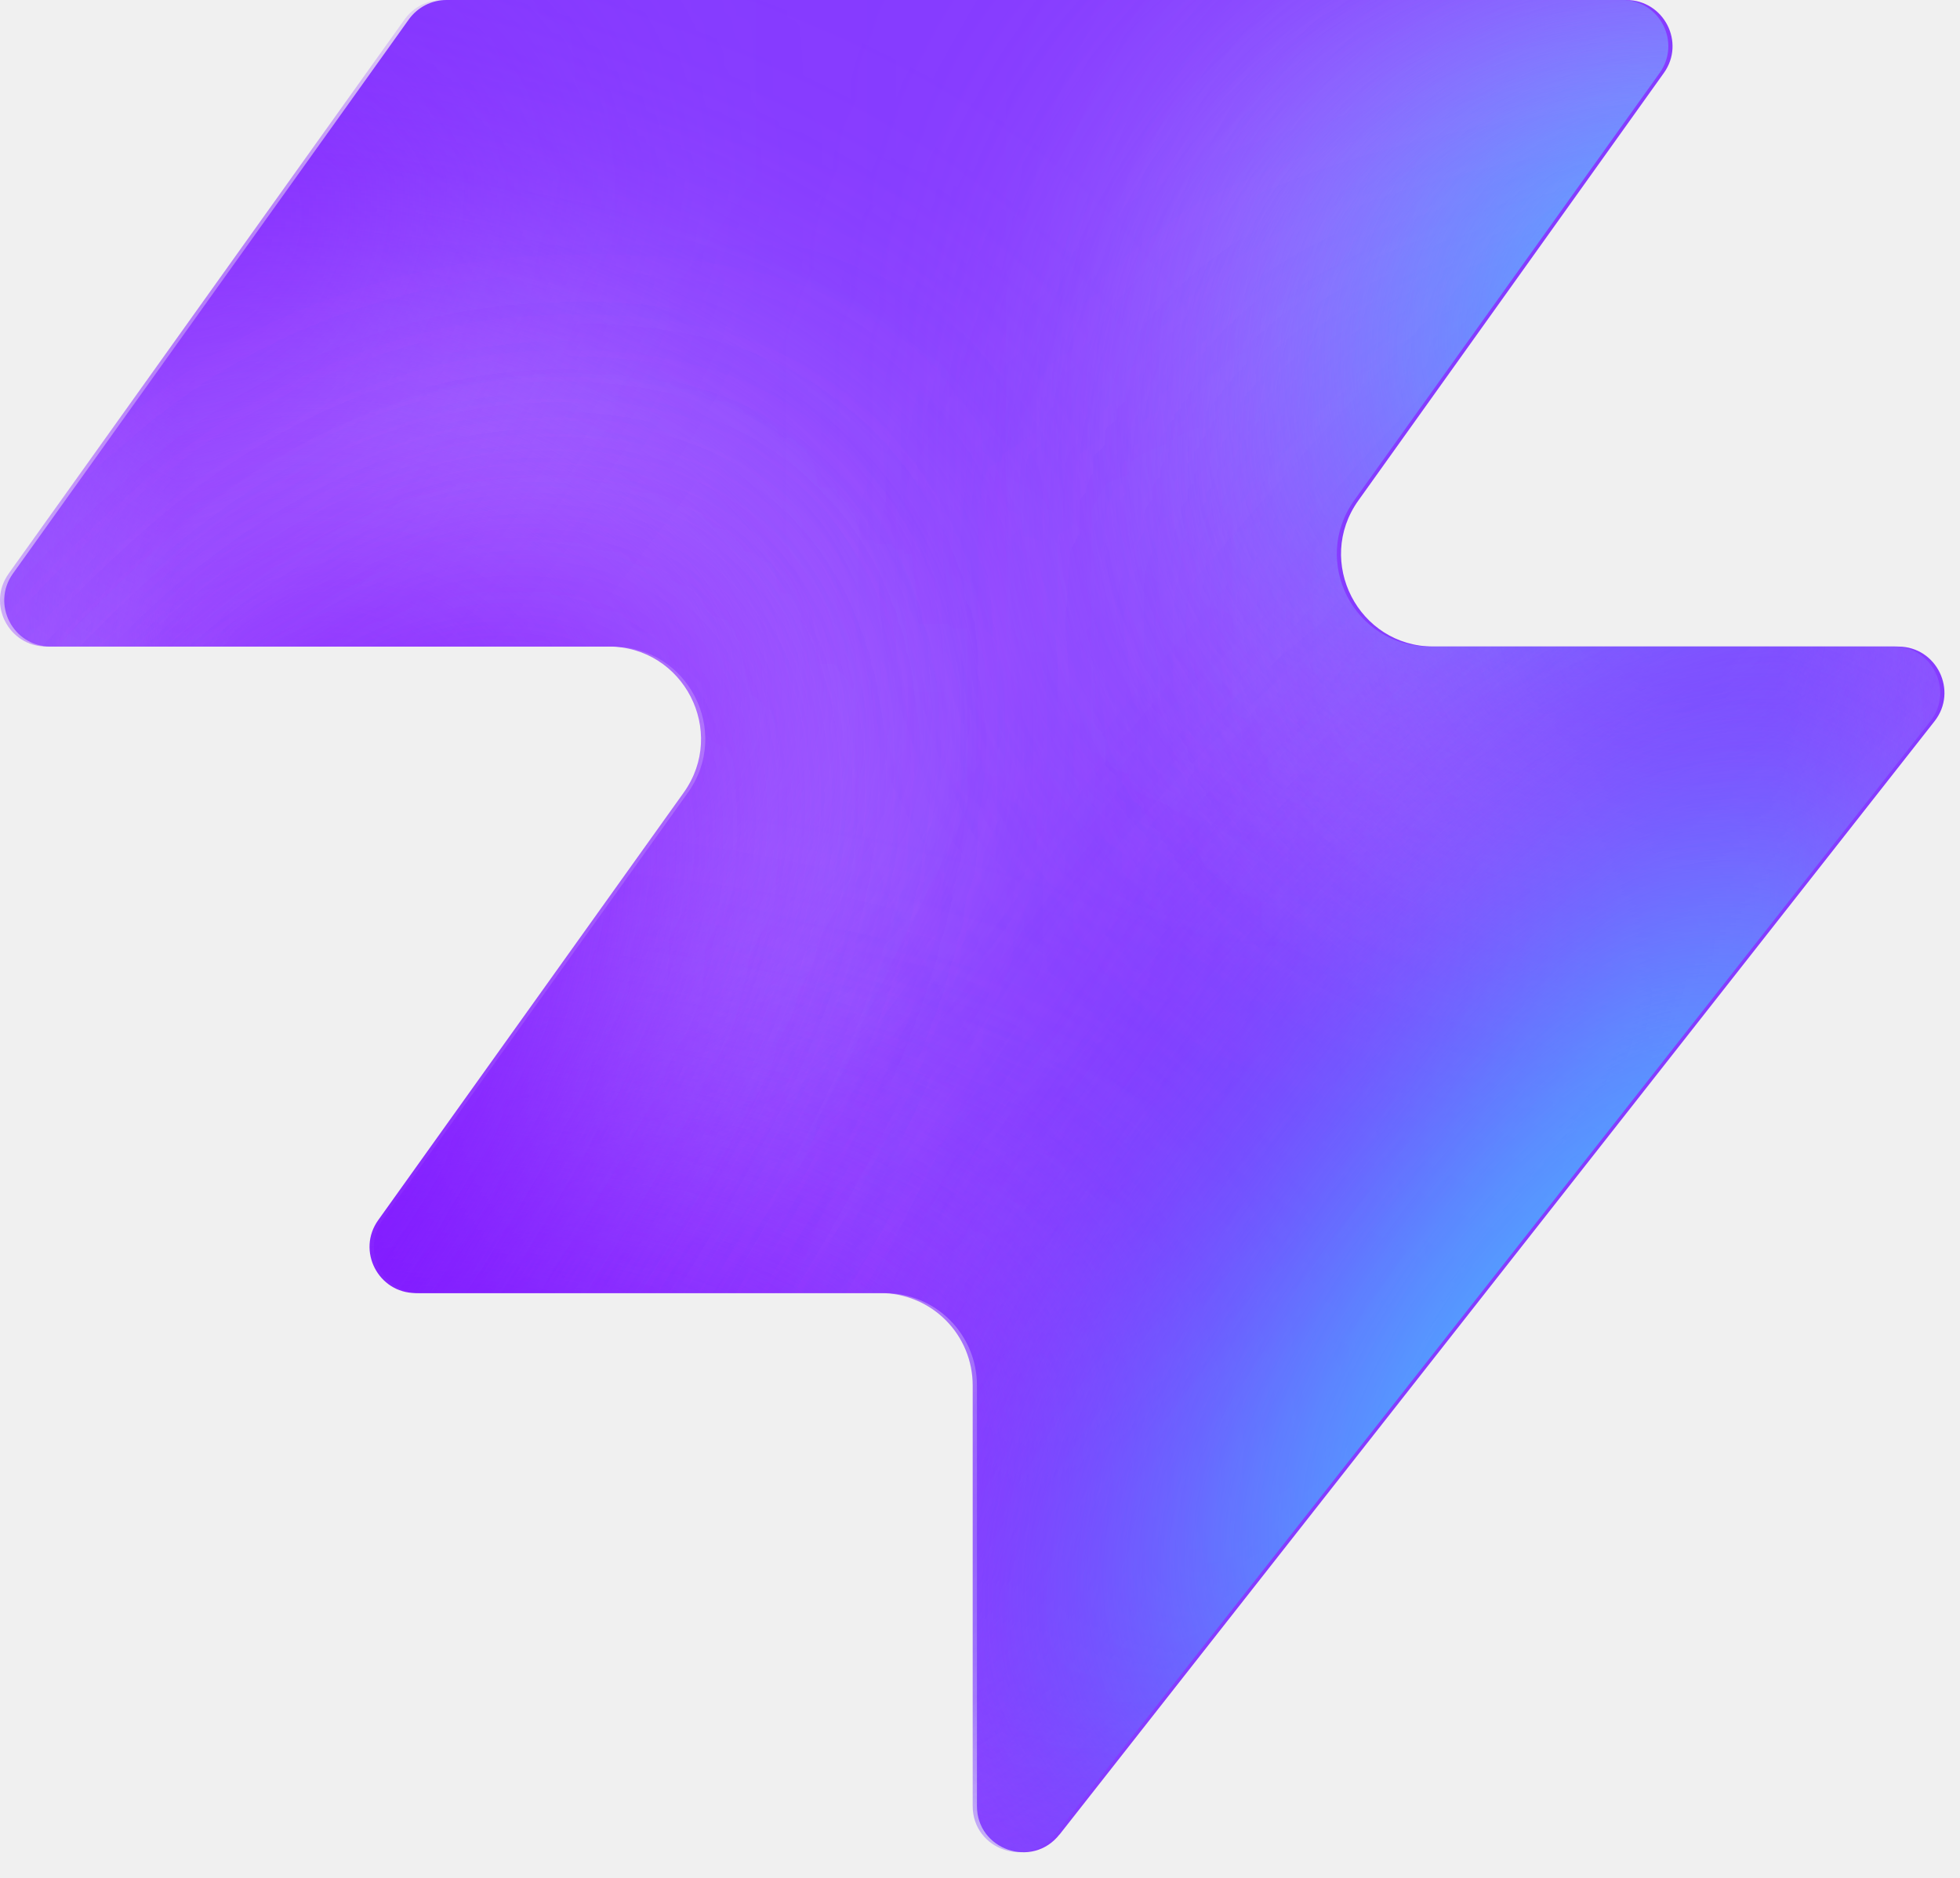
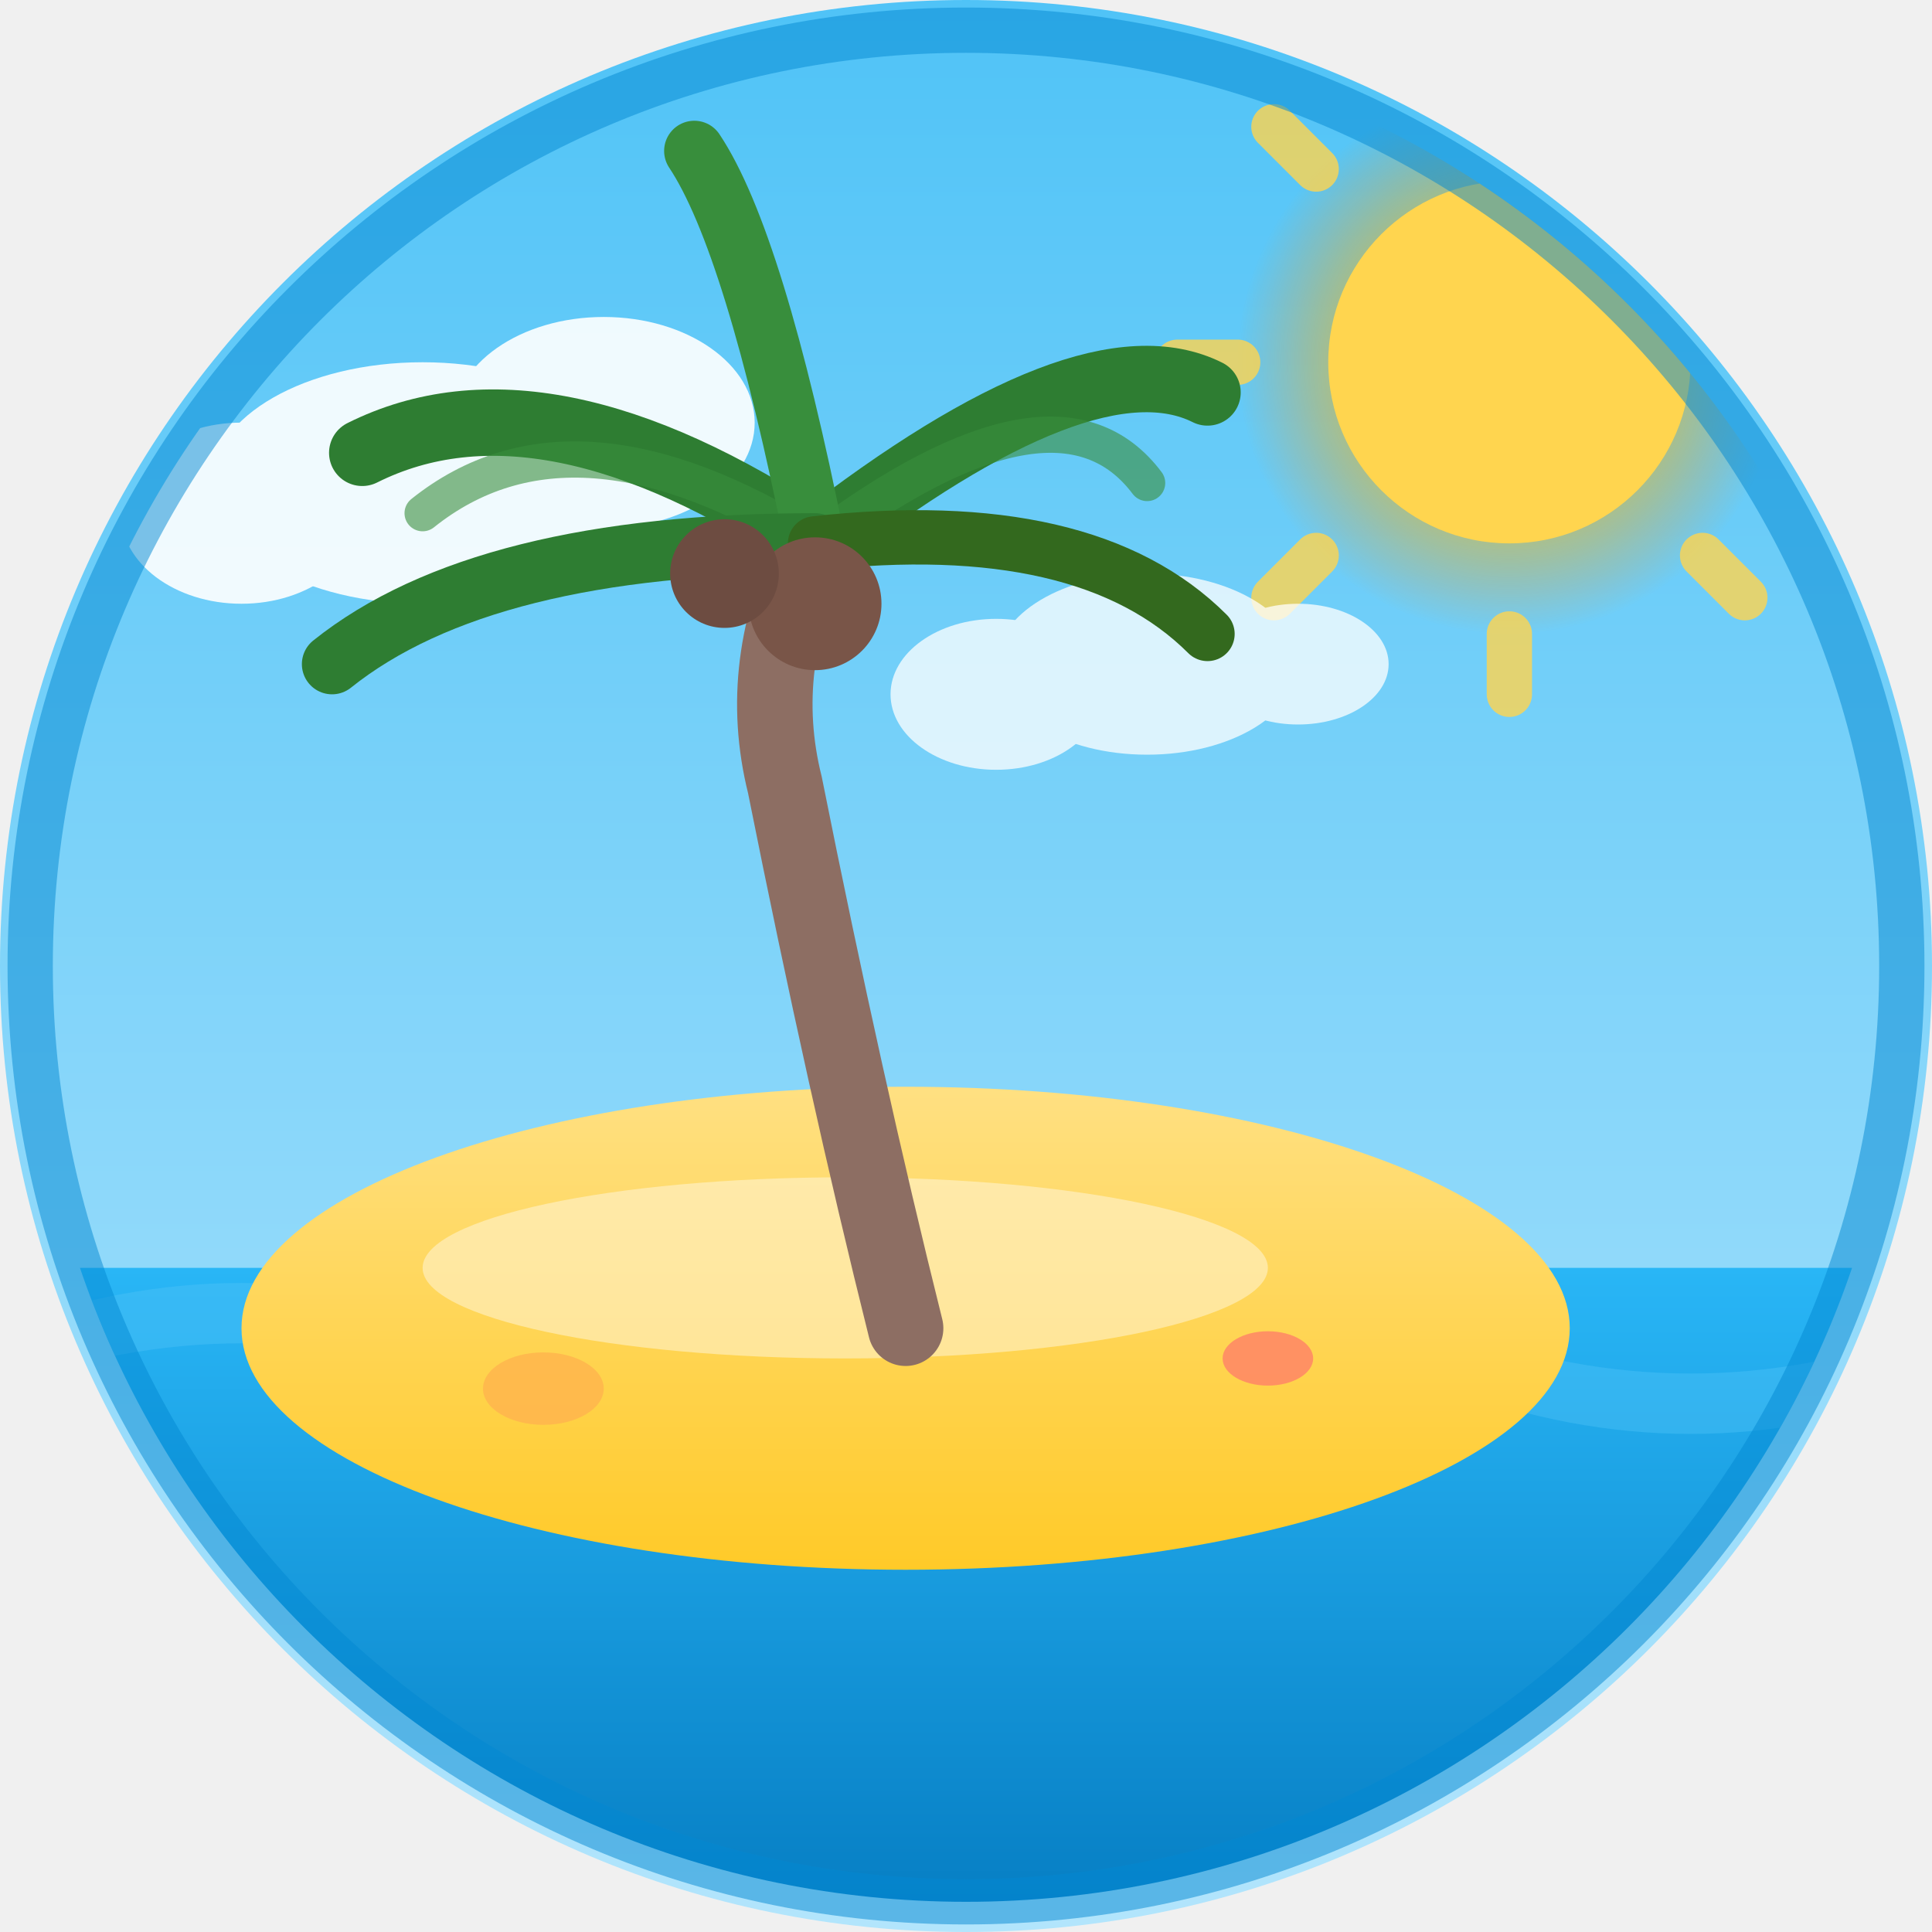
- <svg xmlns="http://www.w3.org/2000/svg" width="48" height="46" fill="none" viewBox="0 0 48 46">
-   <path fill="#863bff" d="M25.946 44.938c-.664.845-2.021.375-2.021-.698V33.937a2.26 2.26 0 0 0-2.262-2.262H10.287c-.92 0-1.456-1.04-.92-1.788l7.48-10.471c1.07-1.497 0-3.578-1.842-3.578H1.237c-.92 0-1.456-1.04-.92-1.788L10.013.474c.214-.297.556-.474.92-.474h28.894c.92 0 1.456 1.04.92 1.788l-7.48 10.471c-1.07 1.498 0 3.579 1.842 3.579h11.377c.943 0 1.473 1.088.89 1.83L25.947 44.94z" style="fill:#863bff;fill:color(display-p3 .525 .23 1);fill-opacity:1" />
-   <mask id="a" width="48" height="46" x="0" y="0" maskUnits="userSpaceOnUse" style="mask-type:alpha">
-     <path fill="#000" d="M25.842 44.938c-.664.844-2.021.375-2.021-.698V33.937a2.26 2.26 0 0 0-2.262-2.262H10.183c-.92 0-1.456-1.04-.92-1.788l7.48-10.471c1.07-1.498 0-3.579-1.842-3.579H1.133c-.92 0-1.456-1.04-.92-1.787L9.91.473c.214-.297.556-.474.92-.474h28.894c.92 0 1.456 1.04.92 1.788l-7.48 10.471c-1.07 1.498 0 3.578 1.842 3.578h11.377c.943 0 1.473 1.088.89 1.832L25.843 44.94z" style="fill:#000;fill-opacity:1" />
-   </mask>
-   <g mask="url(#a)">
-     <g filter="url(#b)">
-       <ellipse cx="5.508" cy="14.704" fill="#ede6ff" rx="5.508" ry="14.704" style="fill:#ede6ff;fill:color(display-p3 .927 .903 1);fill-opacity:1" transform="matrix(.00324 1 1 -.00324 -4.47 31.516)" />
+ <svg xmlns="http://www.w3.org/2000/svg" viewBox="0 0 64 64" width="64" height="64">
+   <defs>
+     <linearGradient id="sky" x1="0" y1="0" x2="0" y2="1">
+       <stop offset="0%" stop-color="#4FC3F7" />
+       <stop offset="100%" stop-color="#B3E5FC" />
+     </linearGradient>
+     <linearGradient id="sea" x1="0" y1="0" x2="0" y2="1">
+       <stop offset="0%" stop-color="#29B6F6" />
+       <stop offset="100%" stop-color="#0277BD" />
+     </linearGradient>
+     <linearGradient id="sand" x1="0" y1="0" x2="0" y2="1">
+       <stop offset="0%" stop-color="#FFE082" />
+       <stop offset="100%" stop-color="#FFCA28" />
+     </linearGradient>
+     <clipPath id="circle">
+       <circle cx="32" cy="32" r="31" />
+     </clipPath>
+     <radialGradient id="sunGlow" cx="50%" cy="50%" r="50%">
+       <stop offset="0%" stop-color="#FFD54F" />
+       <stop offset="60%" stop-color="#FFB300" />
+       <stop offset="100%" stop-color="#FF8F00" stop-opacity="0" />
+     </radialGradient>
+   </defs>
+   <circle cx="32" cy="32" r="32" fill="url(#sky)" />
+   <g clip-path="url(#circle)">
+     <rect x="0" y="0" width="64" height="64" fill="url(#sky)" />
+     <circle cx="50" cy="12" r="9" fill="url(#sunGlow)" opacity="0.5" />
+     <circle cx="50" cy="12" r="6" fill="#FFD54F" />
+     <g stroke="#FFD54F" stroke-width="1.5" stroke-linecap="round" opacity="0.8">
+       <line x1="50" y1="3" x2="50" y2="1" />
+       <line x1="50" y1="21" x2="50" y2="23" />
+       <line x1="41" y1="12" x2="39" y2="12" />
+       <line x1="59" y1="12" x2="61" y2="12" />
+       <line x1="43.6" y1="5.6" x2="42.2" y2="4.2" />
+       <line x1="56.4" y1="18.4" x2="57.8" y2="19.8" />
+       <line x1="56.4" y1="5.6" x2="57.8" y2="4.2" />
+       <line x1="43.6" y1="18.4" x2="42.2" y2="19.8" />
    </g>
-     <g filter="url(#c)">
-       <ellipse cx="10.399" cy="29.851" fill="#ede6ff" rx="10.399" ry="29.851" style="fill:#ede6ff;fill:color(display-p3 .927 .903 1);fill-opacity:1" transform="matrix(.00324 1 1 -.00324 -39.328 7.883)" />
+     <g fill="#fff" opacity="0.9">
+       <ellipse cx="14" cy="16" rx="7" ry="4" />
+       <ellipse cx="20" cy="14" rx="5" ry="3.5" />
+       <ellipse cx="8" cy="17" rx="4" ry="3" />
    </g>
-     <g filter="url(#d)">
-       <ellipse cx="5.508" cy="30.487" fill="#7e14ff" rx="5.508" ry="30.487" style="fill:#7e14ff;fill:color(display-p3 .492 .077 1);fill-opacity:1" transform="rotate(89.814 -25.913 -14.639)scale(1 -1)" />
+     <g fill="#fff" opacity="0.75">
+       <ellipse cx="38" cy="22" rx="5" ry="3" />
+       <ellipse cx="33" cy="23" rx="3.5" ry="2.5" />
+       <ellipse cx="43" cy="22" rx="3" ry="2" />
    </g>
-     <g filter="url(#e)">
-       <ellipse cx="5.508" cy="30.599" fill="#7e14ff" rx="5.508" ry="30.599" style="fill:#7e14ff;fill:color(display-p3 .492 .077 1);fill-opacity:1" transform="rotate(89.814 -32.644 -3.334)scale(1 -1)" />
+     <rect x="0" y="42" width="64" height="24" fill="url(#sea)" />
+     <path d="M0 44 Q8 41 16 44 Q24 47 32 44 Q40 41 48 44 Q56 47 64 44 L64 46 Q56 49 48 46 Q40 43 32 46 Q24 49 16 46 Q8 43 0 46Z" fill="#4FC3F7" opacity="0.4" />
+     <ellipse cx="30" cy="44" rx="22" ry="8" fill="url(#sand)" />
+     <ellipse cx="28" cy="42" rx="14" ry="3" fill="#FFF8E1" opacity="0.5" />
+     <path d="M30 44 Q28 36 26 26 Q25 22 27 18" stroke="#8D6E63" stroke-width="2.5" stroke-linecap="round" fill="none" />
+     <g fill="none" stroke-linecap="round">
+       <path d="M27 18 Q18 12 12 15" stroke="#2E7D32" stroke-width="2.2" />
+       <path d="M27 18 Q19 13 14 17" stroke="#388E3C" stroke-width="1.2" opacity="0.6" />
+       <path d="M27 18 Q36 11 40 13" stroke="#2E7D32" stroke-width="2.2" />
+       <path d="M27 18 Q35 12 38 16" stroke="#388E3C" stroke-width="1.2" opacity="0.6" />
+       <path d="M27 18 Q25 8 23 5" stroke="#388E3C" stroke-width="2.0" />
+       <path d="M27 18 Q16 18 11 22" stroke="#2E7D32" stroke-width="2.0" />
+       <path d="M27 18 Q36 17 40 21" stroke="#33691E" stroke-width="1.8" />
    </g>
-     <g filter="url(#f)">
-       <ellipse cx="5.508" cy="30.599" fill="#7e14ff" rx="5.508" ry="30.599" style="fill:#7e14ff;fill:color(display-p3 .492 .077 1);fill-opacity:1" transform="matrix(.00324 1 1 -.00324 -34.34 30.47)" />
-     </g>
-     <g filter="url(#g)">
-       <ellipse cx="14.072" cy="22.078" fill="#ede6ff" rx="14.072" ry="22.078" style="fill:#ede6ff;fill:color(display-p3 .927 .903 1);fill-opacity:1" transform="rotate(93.35 24.506 48.493)scale(-1 1)" />
-     </g>
-     <g filter="url(#h)">
-       <ellipse cx="3.47" cy="21.501" fill="#7e14ff" rx="3.47" ry="21.501" style="fill:#7e14ff;fill:color(display-p3 .492 .077 1);fill-opacity:1" transform="rotate(89.009 28.708 47.59)scale(-1 1)" />
-     </g>
-     <g filter="url(#i)">
-       <ellipse cx="3.47" cy="21.501" fill="#7e14ff" rx="3.47" ry="21.501" style="fill:#7e14ff;fill:color(display-p3 .492 .077 1);fill-opacity:1" transform="rotate(89.009 28.708 47.59)scale(-1 1)" />
-     </g>
-     <g filter="url(#j)">
-       <ellipse cx=".387" cy="8.972" fill="#7e14ff" rx="4.407" ry="29.108" style="fill:#7e14ff;fill:color(display-p3 .492 .077 1);fill-opacity:1" transform="rotate(39.51 .387 8.972)" />
-     </g>
-     <g filter="url(#k)">
-       <ellipse cx="47.523" cy="-6.092" fill="#7e14ff" rx="4.407" ry="29.108" style="fill:#7e14ff;fill:color(display-p3 .492 .077 1);fill-opacity:1" transform="rotate(37.892 47.523 -6.092)" />
-     </g>
-     <g filter="url(#l)">
-       <ellipse cx="41.412" cy="6.333" fill="#47bfff" rx="5.971" ry="9.665" style="fill:#47bfff;fill:color(display-p3 .28 .748 1);fill-opacity:1" transform="rotate(37.892 41.412 6.333)" />
-     </g>
-     <g filter="url(#m)">
-       <ellipse cx="-1.879" cy="38.332" fill="#7e14ff" rx="4.407" ry="29.108" style="fill:#7e14ff;fill:color(display-p3 .492 .077 1);fill-opacity:1" transform="rotate(37.892 -1.88 38.332)" />
-     </g>
-     <g filter="url(#n)">
-       <ellipse cx="-1.879" cy="38.332" fill="#7e14ff" rx="4.407" ry="29.108" style="fill:#7e14ff;fill:color(display-p3 .492 .077 1);fill-opacity:1" transform="rotate(37.892 -1.88 38.332)" />
-     </g>
-     <g filter="url(#o)">
-       <ellipse cx="35.651" cy="29.907" fill="#7e14ff" rx="4.407" ry="29.108" style="fill:#7e14ff;fill:color(display-p3 .492 .077 1);fill-opacity:1" transform="rotate(37.892 35.651 29.907)" />
-     </g>
-     <g filter="url(#p)">
-       <ellipse cx="38.418" cy="32.4" fill="#47bfff" rx="5.971" ry="15.297" style="fill:#47bfff;fill:color(display-p3 .28 .748 1);fill-opacity:1" transform="rotate(37.892 38.418 32.4)" />
-     </g>
+     <circle cx="27" cy="20" r="2.2" fill="#795548" />
+     <circle cx="24" cy="19" r="1.8" fill="#6D4C41" />
+     <ellipse cx="18" cy="46" rx="2" ry="1.2" fill="#FFB74D" opacity="0.9" />
+     <ellipse cx="42" cy="45" rx="1.5" ry="0.9" fill="#FF8A65" opacity="0.9" />
  </g>
-   <defs>
-     <filter id="b" width="60.045" height="41.654" x="-19.77" y="16.149" color-interpolation-filters="sRGB" filterUnits="userSpaceOnUse">
-       <feFlood flood-opacity="0" result="BackgroundImageFix" />
-       <feBlend in="SourceGraphic" in2="BackgroundImageFix" result="shape" />
-       <feGaussianBlur result="effect1_foregroundBlur_2002_17158" stdDeviation="7.659" />
-     </filter>
-     <filter id="c" width="90.34" height="51.437" x="-54.613" y="-7.533" color-interpolation-filters="sRGB" filterUnits="userSpaceOnUse">
-       <feFlood flood-opacity="0" result="BackgroundImageFix" />
-       <feBlend in="SourceGraphic" in2="BackgroundImageFix" result="shape" />
-       <feGaussianBlur result="effect1_foregroundBlur_2002_17158" stdDeviation="7.659" />
-     </filter>
-     <filter id="d" width="79.355" height="29.4" x="-49.64" y="2.03" color-interpolation-filters="sRGB" filterUnits="userSpaceOnUse">
-       <feFlood flood-opacity="0" result="BackgroundImageFix" />
-       <feBlend in="SourceGraphic" in2="BackgroundImageFix" result="shape" />
-       <feGaussianBlur result="effect1_foregroundBlur_2002_17158" stdDeviation="4.596" />
-     </filter>
-     <filter id="e" width="79.579" height="29.4" x="-45.045" y="20.029" color-interpolation-filters="sRGB" filterUnits="userSpaceOnUse">
-       <feFlood flood-opacity="0" result="BackgroundImageFix" />
-       <feBlend in="SourceGraphic" in2="BackgroundImageFix" result="shape" />
-       <feGaussianBlur result="effect1_foregroundBlur_2002_17158" stdDeviation="4.596" />
-     </filter>
-     <filter id="f" width="79.579" height="29.4" x="-43.513" y="21.178" color-interpolation-filters="sRGB" filterUnits="userSpaceOnUse">
-       <feFlood flood-opacity="0" result="BackgroundImageFix" />
-       <feBlend in="SourceGraphic" in2="BackgroundImageFix" result="shape" />
-       <feGaussianBlur result="effect1_foregroundBlur_2002_17158" stdDeviation="4.596" />
-     </filter>
-     <filter id="g" width="74.749" height="58.852" x="15.756" y="-17.901" color-interpolation-filters="sRGB" filterUnits="userSpaceOnUse">
-       <feFlood flood-opacity="0" result="BackgroundImageFix" />
-       <feBlend in="SourceGraphic" in2="BackgroundImageFix" result="shape" />
-       <feGaussianBlur result="effect1_foregroundBlur_2002_17158" stdDeviation="7.659" />
-     </filter>
-     <filter id="h" width="61.377" height="25.362" x="23.548" y="2.284" color-interpolation-filters="sRGB" filterUnits="userSpaceOnUse">
-       <feFlood flood-opacity="0" result="BackgroundImageFix" />
-       <feBlend in="SourceGraphic" in2="BackgroundImageFix" result="shape" />
-       <feGaussianBlur result="effect1_foregroundBlur_2002_17158" stdDeviation="4.596" />
-     </filter>
-     <filter id="i" width="61.377" height="25.362" x="23.548" y="2.284" color-interpolation-filters="sRGB" filterUnits="userSpaceOnUse">
-       <feFlood flood-opacity="0" result="BackgroundImageFix" />
-       <feBlend in="SourceGraphic" in2="BackgroundImageFix" result="shape" />
-       <feGaussianBlur result="effect1_foregroundBlur_2002_17158" stdDeviation="4.596" />
-     </filter>
-     <filter id="j" width="56.045" height="63.649" x="-27.636" y="-22.853" color-interpolation-filters="sRGB" filterUnits="userSpaceOnUse">
-       <feFlood flood-opacity="0" result="BackgroundImageFix" />
-       <feBlend in="SourceGraphic" in2="BackgroundImageFix" result="shape" />
-       <feGaussianBlur result="effect1_foregroundBlur_2002_17158" stdDeviation="4.596" />
-     </filter>
-     <filter id="k" width="54.814" height="64.646" x="20.116" y="-38.415" color-interpolation-filters="sRGB" filterUnits="userSpaceOnUse">
-       <feFlood flood-opacity="0" result="BackgroundImageFix" />
-       <feBlend in="SourceGraphic" in2="BackgroundImageFix" result="shape" />
-       <feGaussianBlur result="effect1_foregroundBlur_2002_17158" stdDeviation="4.596" />
-     </filter>
-     <filter id="l" width="33.541" height="35.313" x="24.641" y="-11.323" color-interpolation-filters="sRGB" filterUnits="userSpaceOnUse">
-       <feFlood flood-opacity="0" result="BackgroundImageFix" />
-       <feBlend in="SourceGraphic" in2="BackgroundImageFix" result="shape" />
-       <feGaussianBlur result="effect1_foregroundBlur_2002_17158" stdDeviation="4.596" />
-     </filter>
-     <filter id="m" width="54.814" height="64.646" x="-29.286" y="6.009" color-interpolation-filters="sRGB" filterUnits="userSpaceOnUse">
-       <feFlood flood-opacity="0" result="BackgroundImageFix" />
-       <feBlend in="SourceGraphic" in2="BackgroundImageFix" result="shape" />
-       <feGaussianBlur result="effect1_foregroundBlur_2002_17158" stdDeviation="4.596" />
-     </filter>
-     <filter id="n" width="54.814" height="64.646" x="-29.286" y="6.009" color-interpolation-filters="sRGB" filterUnits="userSpaceOnUse">
-       <feFlood flood-opacity="0" result="BackgroundImageFix" />
-       <feBlend in="SourceGraphic" in2="BackgroundImageFix" result="shape" />
-       <feGaussianBlur result="effect1_foregroundBlur_2002_17158" stdDeviation="4.596" />
-     </filter>
-     <filter id="o" width="54.814" height="64.646" x="8.244" y="-2.416" color-interpolation-filters="sRGB" filterUnits="userSpaceOnUse">
-       <feFlood flood-opacity="0" result="BackgroundImageFix" />
-       <feBlend in="SourceGraphic" in2="BackgroundImageFix" result="shape" />
-       <feGaussianBlur result="effect1_foregroundBlur_2002_17158" stdDeviation="4.596" />
-     </filter>
-     <filter id="p" width="39.409" height="43.623" x="18.713" y="10.588" color-interpolation-filters="sRGB" filterUnits="userSpaceOnUse">
-       <feFlood flood-opacity="0" result="BackgroundImageFix" />
-       <feBlend in="SourceGraphic" in2="BackgroundImageFix" result="shape" />
-       <feGaussianBlur result="effect1_foregroundBlur_2002_17158" stdDeviation="4.596" />
-     </filter>
-   </defs>
+   <circle cx="32" cy="32" r="31" fill="none" stroke="#0288D1" stroke-width="1.5" opacity="0.5" />
</svg>
